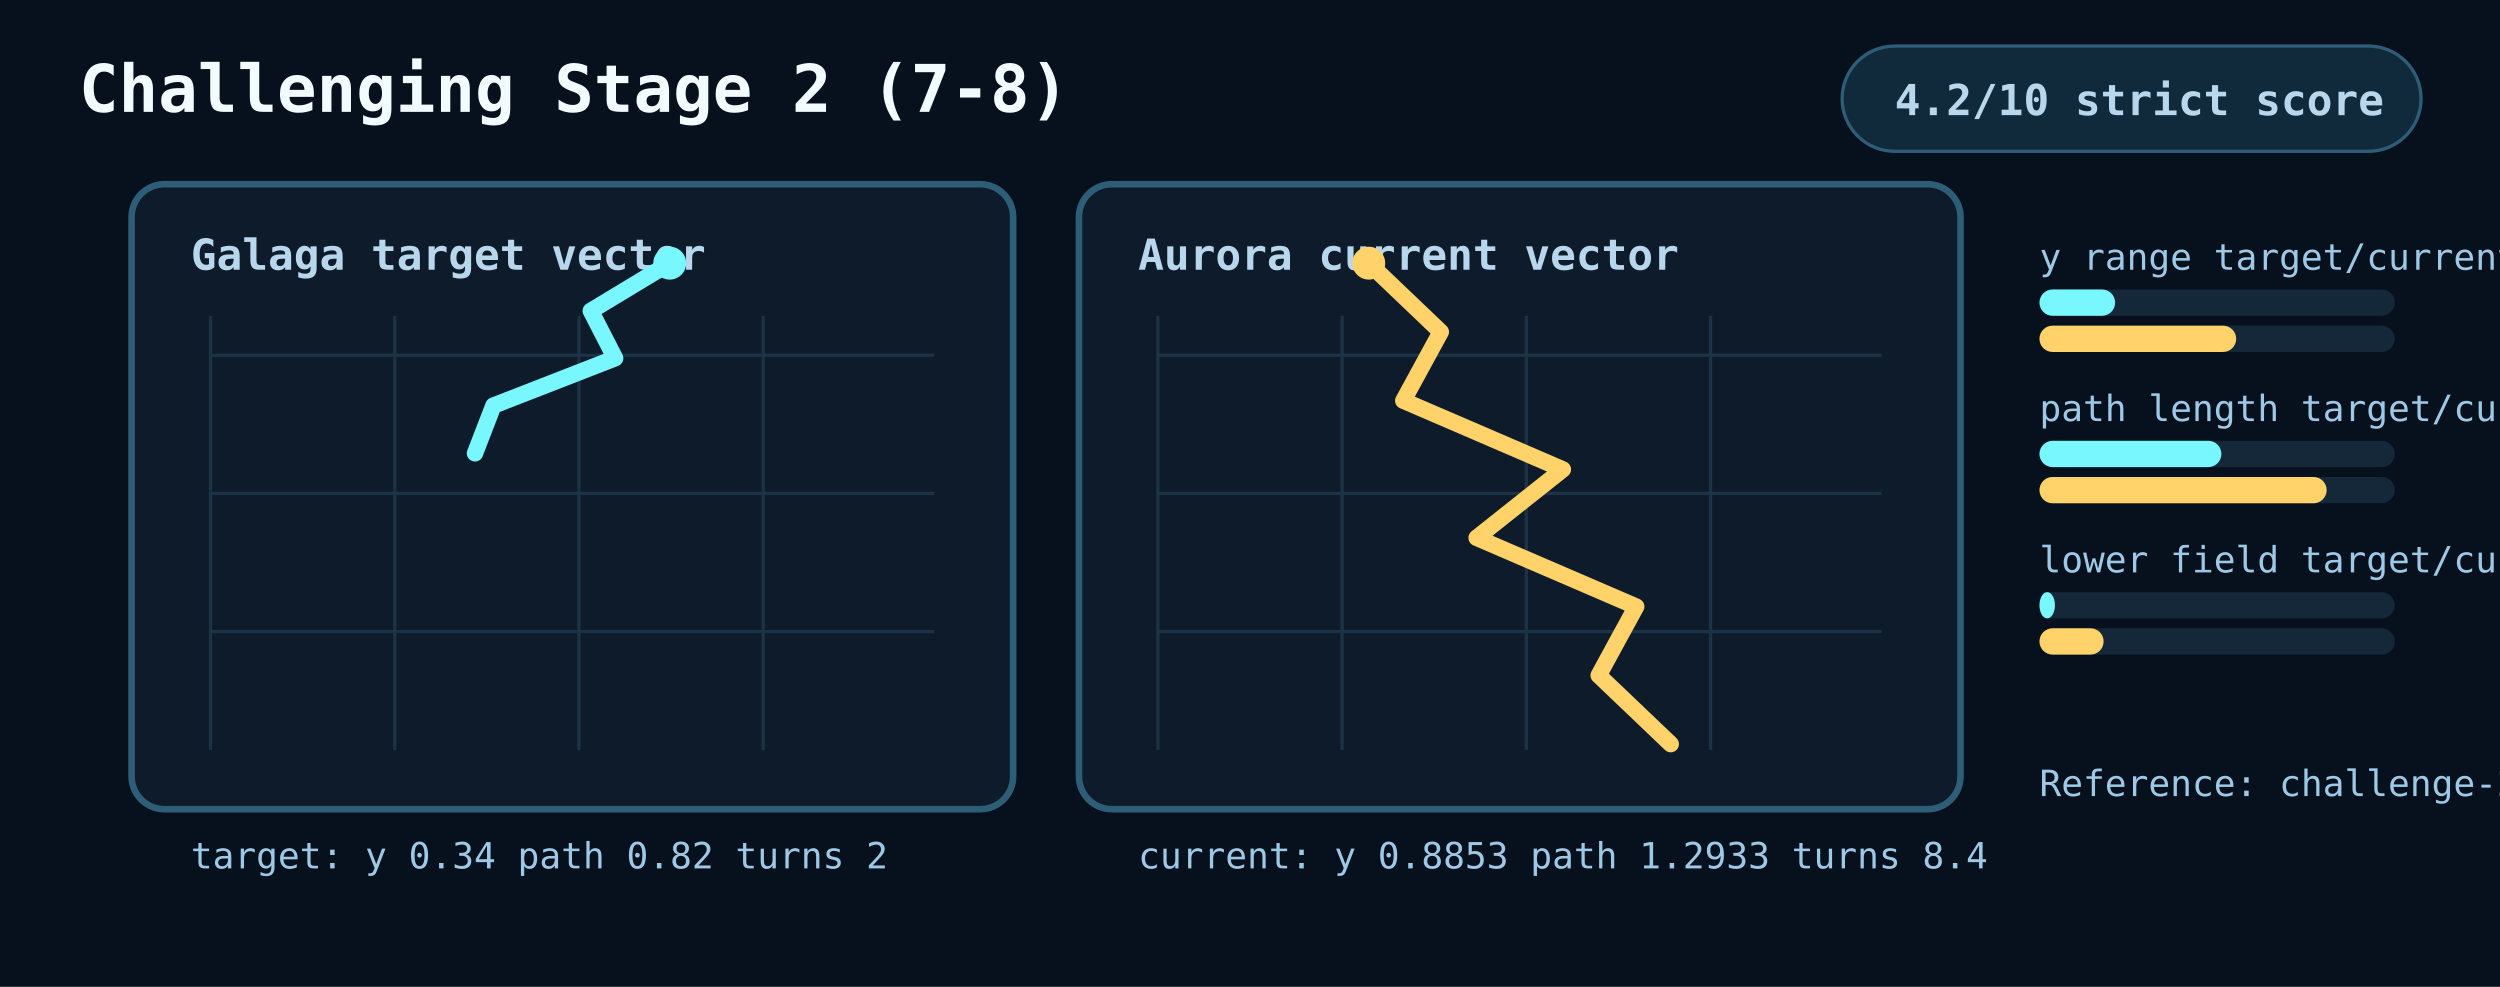
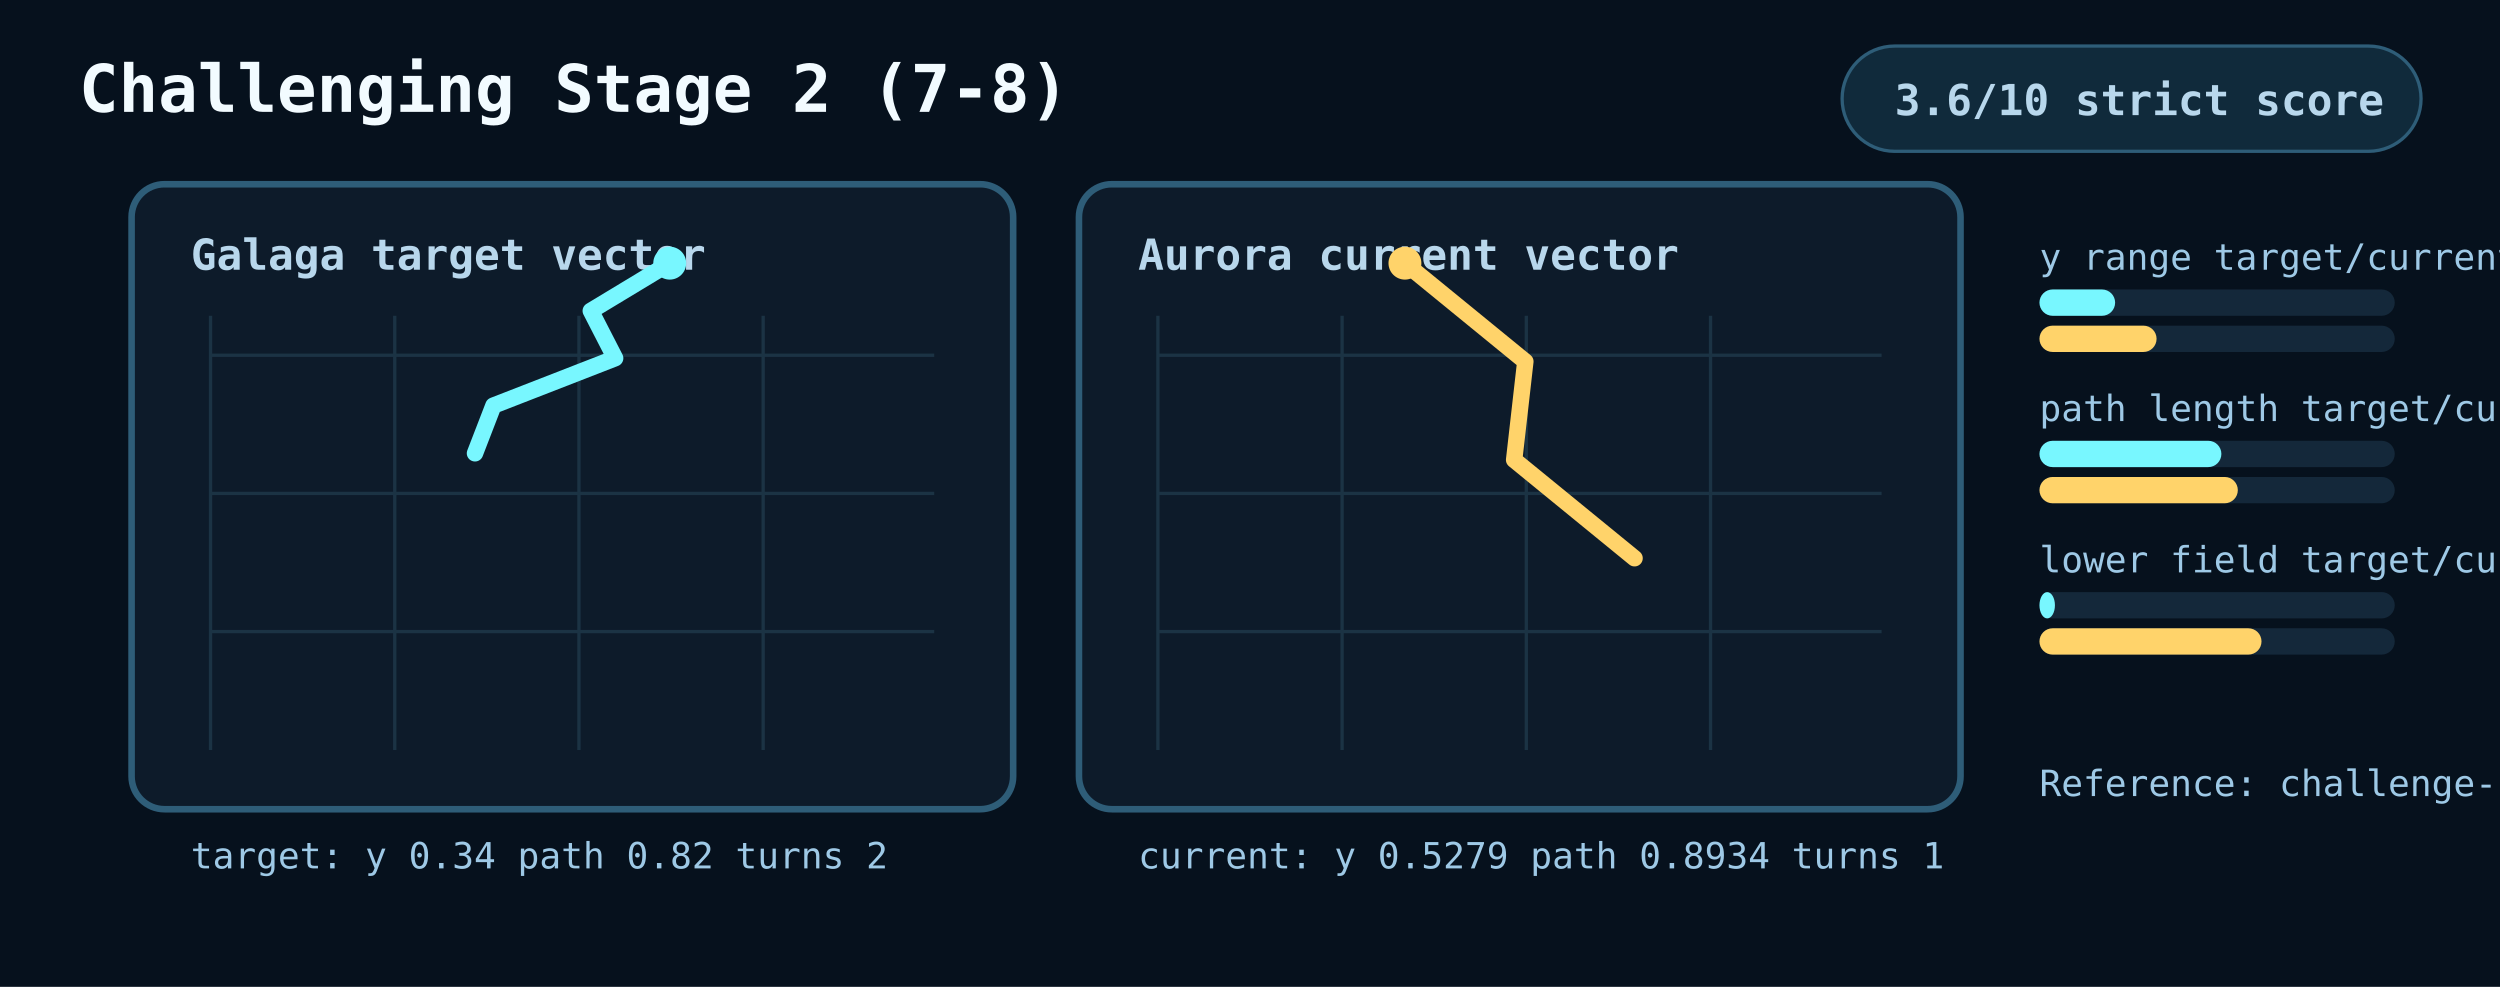
<svg xmlns="http://www.w3.org/2000/svg" width="760" height="300" viewBox="0 0 760 300" role="img" aria-labelledby="title desc">
  <style>
    .bg{fill:#06111d}.panel{fill:#0d1b2a;stroke:#2e5d78;stroke-width:2}.grid{stroke:#1b3344;stroke-width:1}.target{fill:none;stroke:#78f7ff;stroke-width:5;stroke-linecap:round;stroke-linejoin:round}.current{fill:none;stroke:#ffd36a;stroke-width:5;stroke-linecap:round;stroke-linejoin:round}.dotT{fill:#78f7ff}.dotC{fill:#ffd36a}.text{fill:#f2fbff;font:700 20px ui-monospace,Menlo,monospace}.small{fill:#b8d7ec;font:700 13px ui-monospace,Menlo,monospace}.tiny{fill:#9ec9e6;font:11px ui-monospace,Menlo,monospace}.barBg{fill:#14283a}.targetBar{fill:#78f7ff}.currentBar{fill:#ffd36a}.pill{fill:#102a3b;stroke:#2e5d78}
  </style>
  <rect class="bg" x="0" y="0" width="760" height="300" />
  <text class="text" x="24" y="34">Challenging Stage 2 (7-8)</text>
  <rect class="pill" x="560" y="14" width="176" height="32" rx="16" />
-   <text class="small" x="576" y="35">4.2/10 strict score</text>
+   <text class="small" x="576" y="35">3.6/10 strict score</text>
  <rect class="panel" x="40" y="56" width="268" height="190" rx="10" />
  <rect class="panel" x="328" y="56" width="268" height="190" rx="10" />
  <text class="small" x="58" y="82">Galaga target vector</text>
  <text class="small" x="346" y="82">Aurora current vector</text>
  <line class="grid" x1="64" y1="96" x2="64" y2="228" />
  <line class="grid" x1="352" y1="96" x2="352" y2="228" />
  <line class="grid" x1="120" y1="96" x2="120" y2="228" />
  <line class="grid" x1="408" y1="96" x2="408" y2="228" />
  <line class="grid" x1="176" y1="96" x2="176" y2="228" />
  <line class="grid" x1="464" y1="96" x2="464" y2="228" />
  <line class="grid" x1="232" y1="96" x2="232" y2="228" />
  <line class="grid" x1="520" y1="96" x2="520" y2="228" />
  <line class="grid" x1="64" y1="108" x2="284" y2="108" />
  <line class="grid" x1="352" y1="108" x2="572" y2="108" />
  <line class="grid" x1="64" y1="150" x2="284" y2="150" />
  <line class="grid" x1="352" y1="150" x2="572" y2="150" />
  <line class="grid" x1="64" y1="192" x2="284" y2="192" />
  <line class="grid" x1="352" y1="192" x2="572" y2="192" />
  <polyline class="target" points="203.6,80 179.6,94.5 187,108.9 150,123.3 144.4,137.8" />
-   <polyline class="current" points="416.1,80 438,100.9 426.6,121.8 475.1,142.7 448.9,163.5 497.4,184.4 486,205.3 507.9,226.2" />
+   <polyline class="current" points="427.1,80 463.7,109.9 460.3,139.8 496.9,169.7" />
  <circle class="dotT" cx="203.6" cy="80" r="5" />
-   <circle class="dotC" cx="416.1" cy="80" r="5" />
+   <circle class="dotC" cx="427.1" cy="80" r="5" />
  <text class="tiny" x="58" y="264">target: y 0.34 path 0.82 turns 2</text>
-   <text class="tiny" x="346" y="264">current: y 0.8853 path 1.2933 turns 8.4</text>
+   <text class="tiny" x="346" y="264">current: y 0.5279 path 0.8934 turns 1</text>
  <g>
    <text x="620" y="82" class="tiny">y range target/current</text>
    <rect x="620" y="88" width="108" height="8" rx="4" class="barBg" />
    <rect x="620" y="88" width="23" height="8" rx="4" class="targetBar" />
    <rect x="620" y="99" width="108" height="8" rx="4" class="barBg" />
-     <rect x="620" y="99" width="59.8" height="8" rx="4" class="currentBar" />
+     <rect x="620" y="99" width="35.6" height="8" rx="4" class="currentBar" />
  </g>
  <g>
    <text x="620" y="128" class="tiny">path length target/current</text>
    <rect x="620" y="134" width="108" height="8" rx="4" class="barBg" />
    <rect x="620" y="134" width="55.3" height="8" rx="4" class="targetBar" />
    <rect x="620" y="145" width="108" height="8" rx="4" class="barBg" />
-     <rect x="620" y="145" width="87.3" height="8" rx="4" class="currentBar" />
+     <rect x="620" y="145" width="60.3" height="8" rx="4" class="currentBar" />
  </g>
  <g>
    <text x="620" y="174" class="tiny">lower field target/current</text>
    <rect x="620" y="180" width="108" height="8" rx="4" class="barBg" />
    <rect x="620" y="180" width="4.7" height="8" rx="4" class="targetBar" />
    <rect x="620" y="191" width="108" height="8" rx="4" class="barBg" />
-     <rect x="620" y="191" width="19.5" height="8" rx="4" class="currentBar" />
+     <rect x="620" y="191" width="67.5" height="8" rx="4" class="currentBar" />
  </g>
-   <text class="tiny" x="620" y="242">Reference: challenge-2-arrival-group-1</text>
+   <text class="tiny" x="620" y="242">Reference: challenge-1-arrival-group-1</text>
</svg>
